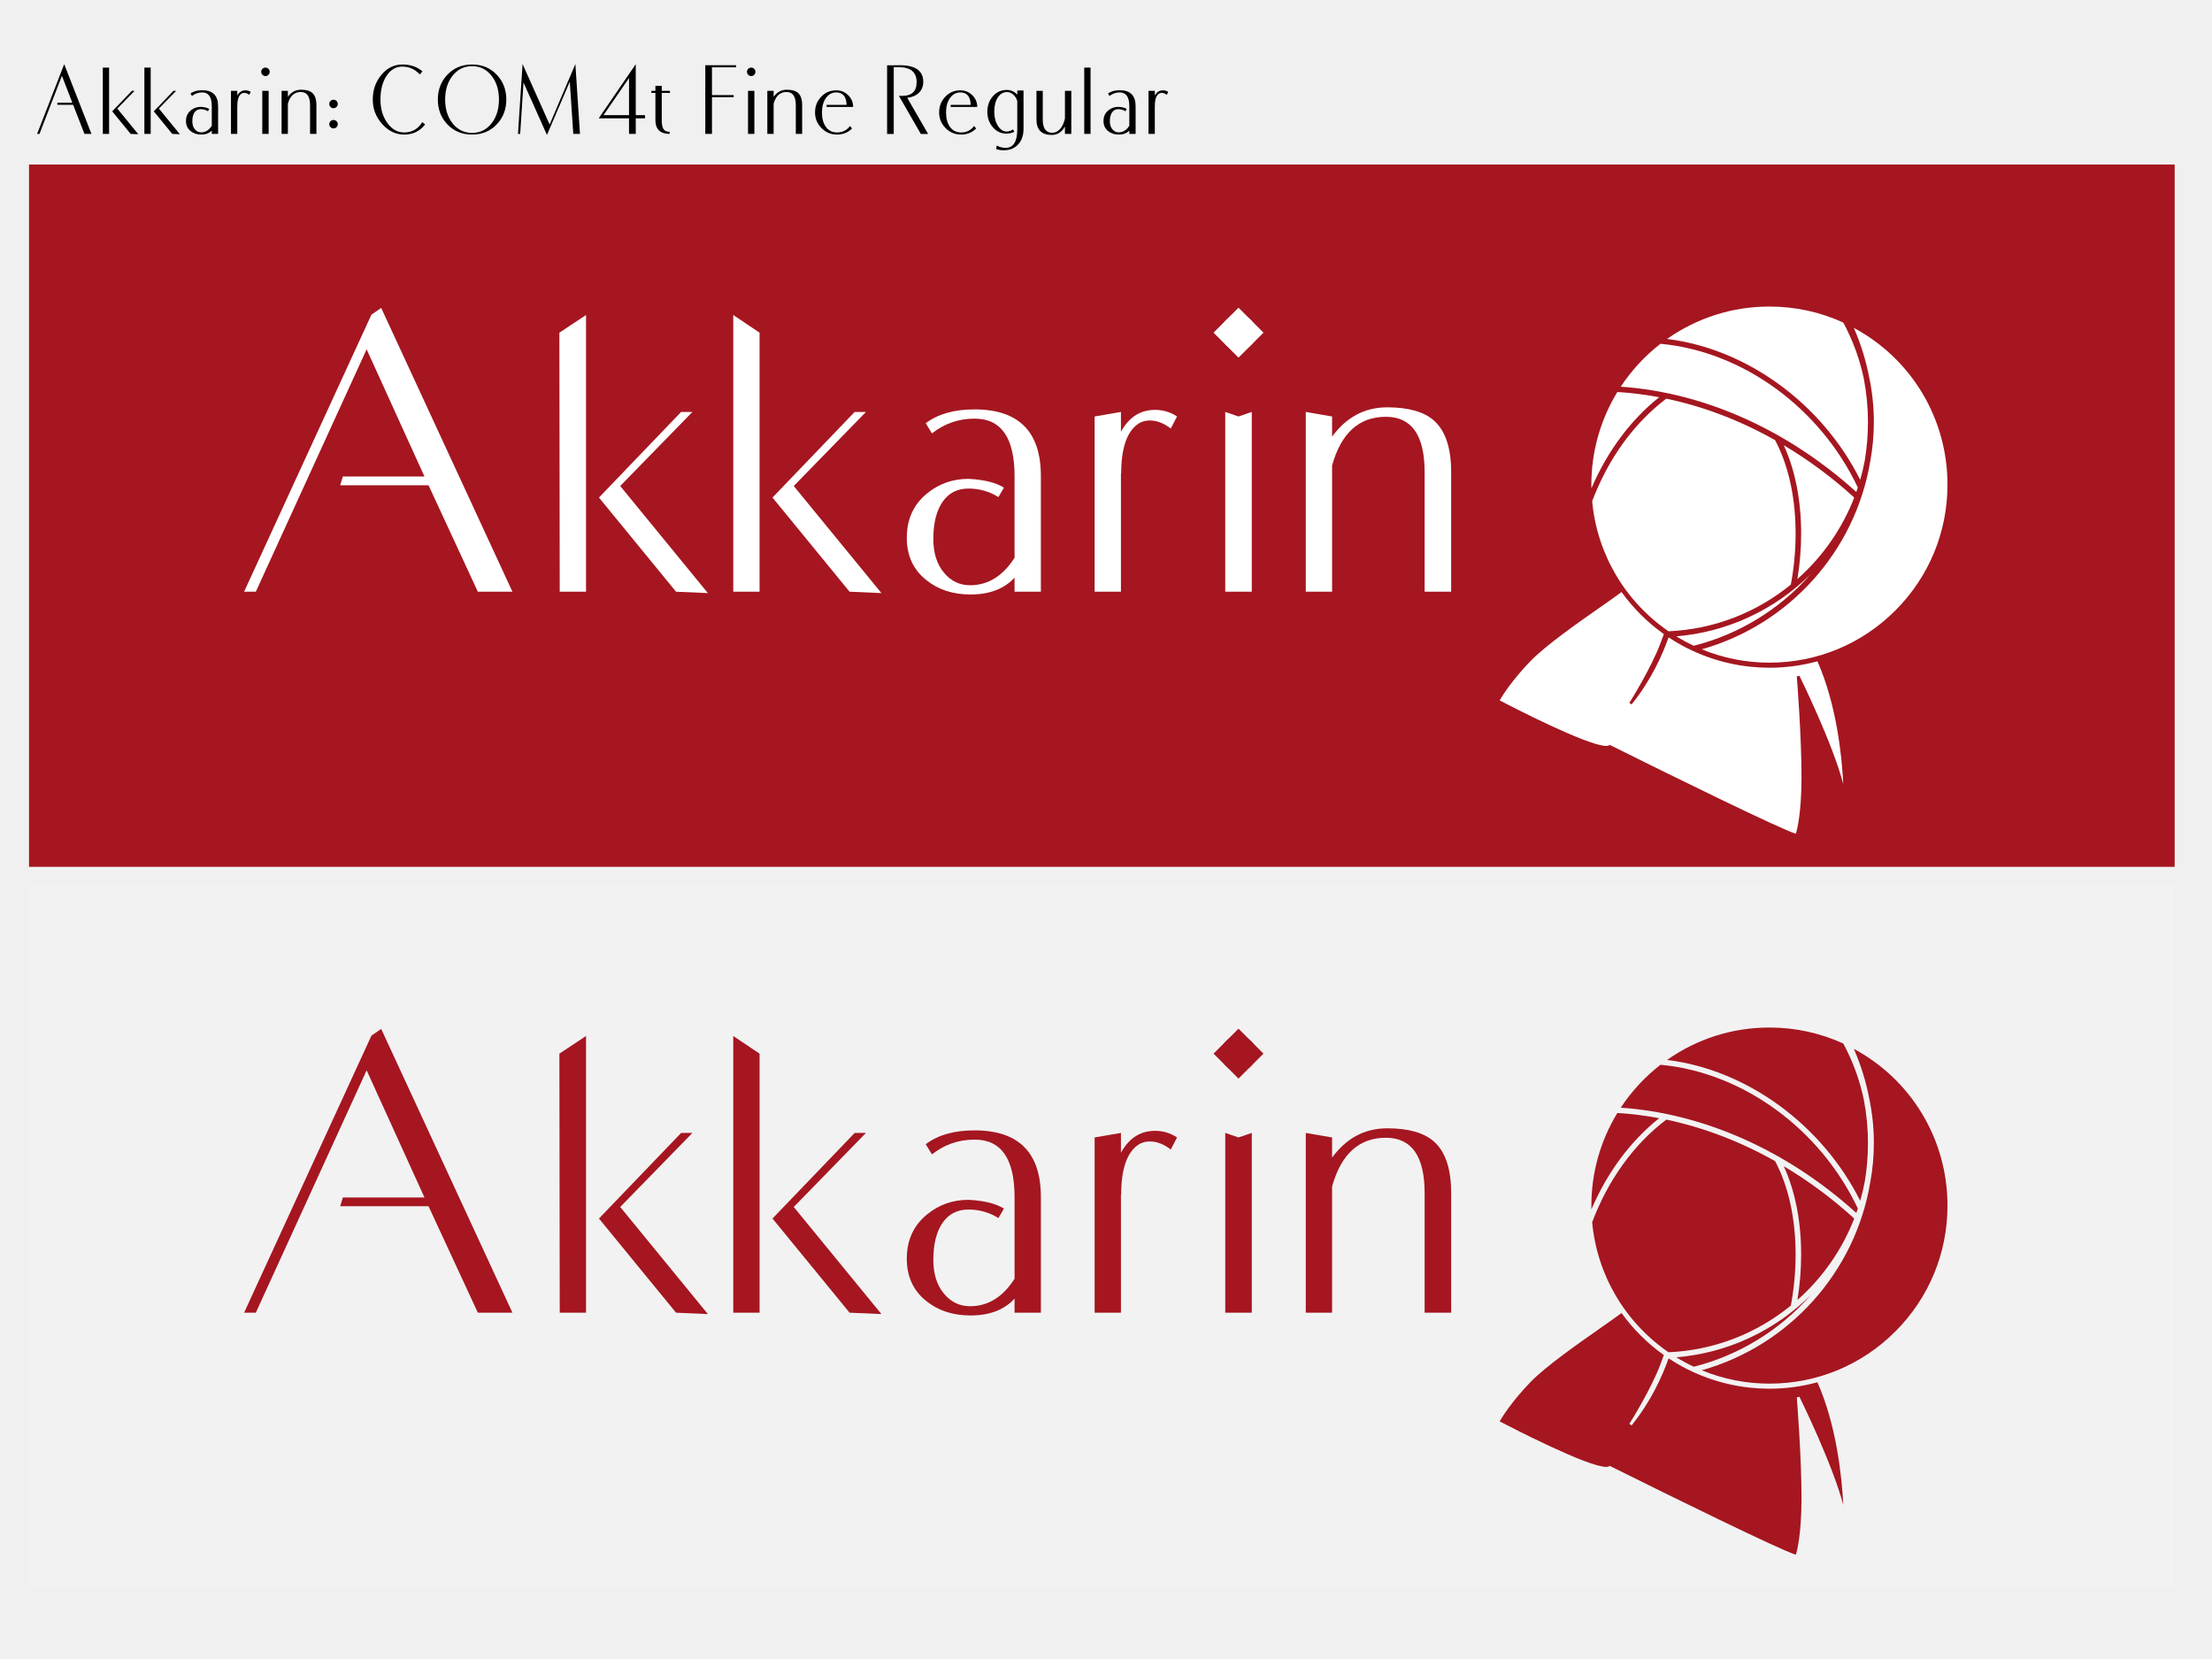
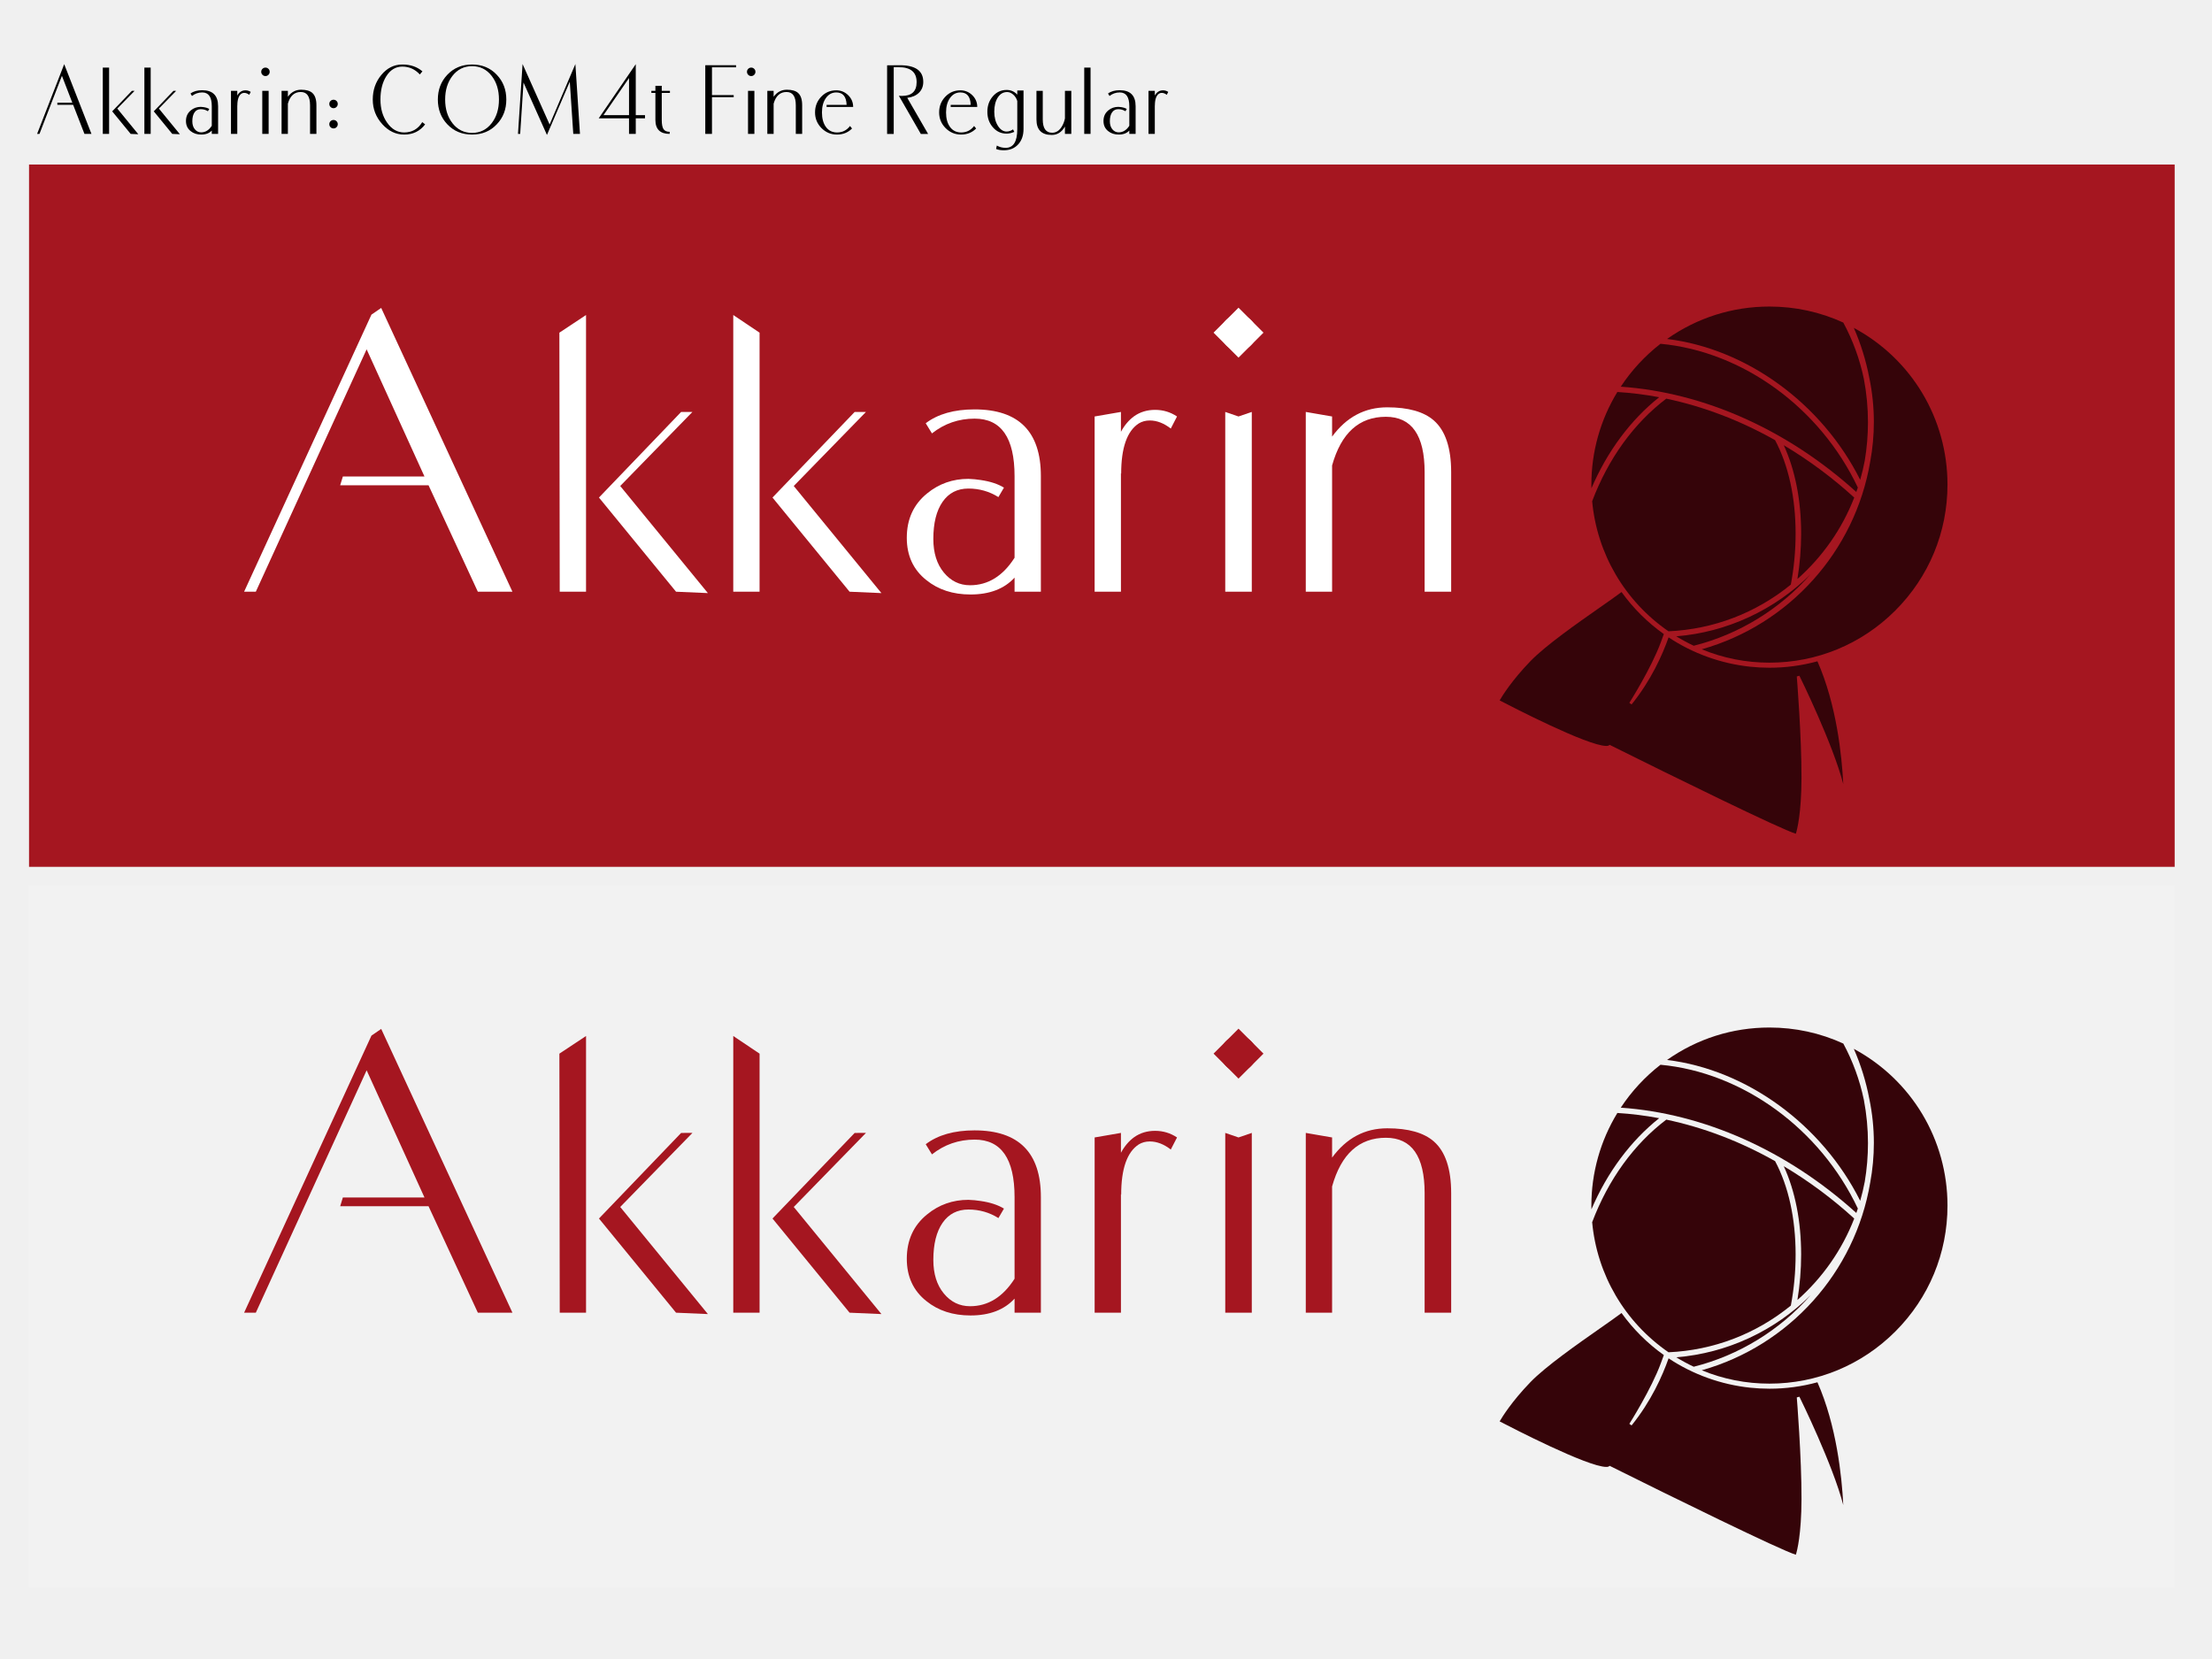
<svg xmlns="http://www.w3.org/2000/svg" version="1.1" id="レイヤー_1" x="0px" y="0px" width="800px" height="600px" viewBox="0 0 800 600" enable-background="new 0 0 800 600" xml:space="preserve">
  <rect x="10.5" y="59.5" fill="#A51620" width="776" height="254" />
  <g>
-     <path fill="#FFFFFF" d="M639.935,239.659c-8.471,0-16.697-1.625-24.476-4.833c31.616-8.926,55.452-35.407,60.918-67.844   c0.883-4.717,1.331-9.554,1.331-14.372c0-5.338-0.555-10.707-1.65-15.964c-1.179-6.196-3.062-12.27-5.599-18.071   c20.933,11.273,33.874,32.864,33.874,56.689c0,17.198-6.698,33.369-18.861,45.532C673.309,232.96,657.135,239.659,639.935,239.659z   " />
-     <path fill="#FFFFFF" d="M612.553,233.544c-2.142-1.009-4.256-2.152-6.305-3.41c18.438-1.499,35.674-9.602,48.615-22.487   C643.761,220.277,628.974,229.426,612.553,233.544z" />
-     <path fill="#FFFFFF" d="M575.559,176.609c-0.011-0.463-0.018-0.909-0.018-1.345c0-11.845,3.248-23.419,9.396-33.494   c4.956,0.297,10.036,0.932,15.121,1.891C589.724,151.886,581.297,163.222,575.559,176.609z" />
-     <path fill="#FFFFFF" d="M603.44,228.319c-15.798-10.888-25.855-28.018-27.614-47.045c5.825-15.406,15.091-28.228,26.813-37.097   c13.447,2.827,26.68,7.877,39.344,15.01c4.854,9.091,7.422,20.767,7.422,33.778c0,6.183-0.582,12.394-1.727,18.468   C635.009,221.737,619.722,227.575,603.44,228.319z" />
-     <path fill="#FFFFFF" d="M650.061,209.4c0.894-5.443,1.346-10.964,1.346-16.435c-0.004-12.021-2.173-23.021-6.286-31.944   c9.066,5.396,17.633,11.76,25.485,18.929C666.251,191.2,659.166,201.351,650.061,209.4z" />
-     <path fill="#FFFFFF" d="M671.359,177.933c-24.888-22.509-55.075-36.003-85.191-38.083c3.928-5.95,8.759-11.166,14.37-15.519   c29.771,2.775,57.751,23.157,71.373,51.994C671.735,176.863,671.55,177.398,671.359,177.933z" />
-     <path fill="#FFFFFF" d="M672.766,173.529c-13.847-27.596-41.032-47.416-69.854-50.939c10.895-7.674,23.664-11.723,37.025-11.723   c9.308,0,18.294,1.949,26.713,5.792c3.456,6.399,5.96,13.259,7.447,20.394c0.979,5.141,1.479,10.411,1.479,15.652   c0,4.647-0.394,9.338-1.171,13.941C673.979,168.916,673.431,171.228,672.766,173.529z" />
-     <path fill="#FFFFFF" d="M649.499,301.533c-5.237-1.483-45.756-21.387-67.076-32.015l-0.285-0.142l-0.249,0.201   c-0.094,0.074-0.339,0.201-0.955,0.201c-6.795,0-34.668-14.431-38.568-16.467c0.908-1.569,4.388-7.218,11.136-14.196   c5.515-5.704,16.935-13.696,25.271-19.528c3.148-2.203,5.9-4.125,7.675-5.472c4.251,5.894,9.392,11.007,15.302,15.21l-0.958,2.604   l-0.112,0.307c-3.425,9.358-11.321,21.832-11.402,21.956l0.807,0.579c7.063-8.745,11.153-17.913,13.382-24.261   c8.765,5.824,18.938,9.489,29.471,10.61c2.334,0.247,4.703,0.374,7.037,0.374c5.859,0,11.686-0.782,17.323-2.326   c6.882,15.58,8.82,33.93,9.346,44.39c-3.81-14.606-15.304-38.021-15.869-39.171l-0.942,0.26c0.021,0.215,1.753,21.699,1.704,36.786   C651.488,294.178,649.963,300.043,649.499,301.533z" />
+     <path fill="#350409" d="M639.935,239.659c-8.471,0-16.697-1.625-24.476-4.833c31.616-8.926,55.452-35.407,60.918-67.844   c0.883-4.717,1.331-9.554,1.331-14.372c0-5.338-0.555-10.707-1.65-15.964c-1.179-6.196-3.062-12.27-5.599-18.071   c20.933,11.273,33.874,32.864,33.874,56.689c0,17.198-6.698,33.369-18.861,45.532C673.309,232.96,657.135,239.659,639.935,239.659z   " />
+     <path fill="#350409" d="M612.553,233.544c-2.142-1.009-4.256-2.152-6.305-3.41c18.438-1.499,35.674-9.602,48.615-22.487   C643.761,220.277,628.974,229.426,612.553,233.544z" />
+     <path fill="#350409" d="M575.559,176.609c-0.011-0.463-0.018-0.909-0.018-1.345c0-11.845,3.248-23.419,9.396-33.494   c4.956,0.297,10.036,0.932,15.121,1.891C589.724,151.886,581.297,163.222,575.559,176.609z" />
+     <path fill="#350409" d="M603.44,228.319c-15.798-10.888-25.855-28.018-27.614-47.045c5.825-15.406,15.091-28.228,26.813-37.097   c13.447,2.827,26.68,7.877,39.344,15.01c4.854,9.091,7.422,20.767,7.422,33.778c0,6.183-0.582,12.394-1.727,18.468   C635.009,221.737,619.722,227.575,603.44,228.319z" />
+     <path fill="#350409" d="M650.061,209.4c0.894-5.443,1.346-10.964,1.346-16.435c-0.004-12.021-2.173-23.021-6.286-31.944   c9.066,5.396,17.633,11.76,25.485,18.929C666.251,191.2,659.166,201.351,650.061,209.4z" />
+     <path fill="#350409" d="M671.359,177.933c-24.888-22.509-55.075-36.003-85.191-38.083c3.928-5.95,8.759-11.166,14.37-15.519   c29.771,2.775,57.751,23.157,71.373,51.994C671.735,176.863,671.55,177.398,671.359,177.933z" />
+     <path fill="#350409" d="M672.766,173.529c-13.847-27.596-41.032-47.416-69.854-50.939c10.895-7.674,23.664-11.723,37.025-11.723   c9.308,0,18.294,1.949,26.713,5.792c3.456,6.399,5.96,13.259,7.447,20.394c0.979,5.141,1.479,10.411,1.479,15.652   c0,4.647-0.394,9.338-1.171,13.941C673.979,168.916,673.431,171.228,672.766,173.529z" />
+     <path fill="#350409" d="M649.499,301.533c-5.237-1.483-45.756-21.387-67.076-32.015l-0.285-0.142l-0.249,0.201   c-0.094,0.074-0.339,0.201-0.955,0.201c-6.795,0-34.668-14.431-38.568-16.467c0.908-1.569,4.388-7.218,11.136-14.196   c5.515-5.704,16.935-13.696,25.271-19.528c3.148-2.203,5.9-4.125,7.675-5.472c4.251,5.894,9.392,11.007,15.302,15.21l-0.958,2.604   l-0.112,0.307c-3.425,9.358-11.321,21.832-11.402,21.956l0.807,0.579c7.063-8.745,11.153-17.913,13.382-24.261   c8.765,5.824,18.938,9.489,29.471,10.61c2.334,0.247,4.703,0.374,7.037,0.374c5.859,0,11.686-0.782,17.323-2.326   c6.882,15.58,8.82,33.93,9.346,44.39c-3.81-14.606-15.304-38.021-15.869-39.171l-0.942,0.26c0.021,0.215,1.753,21.699,1.704,36.786   C651.488,294.178,649.963,300.043,649.499,301.533z" />
  </g>
  <g>
    <polyline fill="#FFFFFF" points="134.338,113.791 137.865,111.37 185.327,214 172.818,214 154.982,175.5 123.031,175.5    124,172.329 153.515,172.329 132.595,126.336 92.521,213.996 88.283,214 134.338,113.791  " />
    <path fill="#FFFFFF" d="M211.947,214h-9.514l-0.125-93.685l9.639-6.385V214z M256.015,214.5l-11.519-0.5l-27.875-34.055   l29.717-30.957l4.084-0.004l-26.113,26.784L256.015,214.5z" />
    <path fill="#FFFFFF" d="M274.708,214h-9.515V113.93l9.515,6.385V214z M318.776,214.5l-11.519-0.5l-27.876-34.055l29.717-30.957   l4.084-0.004l-26.112,26.784L318.776,214.5z" />
    <path fill="#FFFFFF" d="M376.445,172.186v0.083V214h-9.515v-5.091c-3.729,4.062-9.043,6.093-15.941,6.093   c-6.343,0-11.657-1.729-15.94-5.186c-4.73-3.735-7.095-8.836-7.095-15.303c0-6.747,2.448-12.098,7.345-16.058   c4.284-3.512,9.265-5.268,14.939-5.268c1.558,0.057,3.032,0.196,4.423,0.418c3.449,0.5,6.26,1.418,8.43,2.753l-2.003,3.422   c-3.284-2.058-6.9-3.088-10.85-3.088c-4.007,0-7.122,1.604-9.348,4.811c-2.226,3.208-3.338,7.684-3.338,13.427   c0,5.021,1.265,9.065,3.797,12.132c2.531,3.067,5.688,4.6,9.474,4.6c6.509,0,11.877-3.315,16.107-9.946v-29.501   c0-13.872-4.813-20.81-14.439-20.81c-5.787,0-10.933,1.781-15.439,5.341l-2.253-3.673c4.387-3.338,10.272-5.008,17.659-5.008   C368.448,148.065,376.445,156.106,376.445,172.186z" />
    <path fill="#FFFFFF" d="M425.684,150.623l-2.253,4.37c-2.504-1.946-5.036-2.921-7.595-2.921c-1.503,0-2.838,0.36-4.007,1.081   c-4.229,2.77-6.343,8.837-6.343,18.199c0-0.055-0.028-0.138-0.083-0.25V214h-9.515v-63.376l9.515-1.64v7.178   c1.279-2.367,2.864-4.24,4.758-5.616c2.17-1.542,4.701-2.312,7.595-2.312C420.648,148.233,423.292,149.029,425.684,150.623z" />
    <path fill="#FFFFFF" d="M454.31,120.273c0,1.782-0.626,3.297-1.878,4.549c-1.251,1.251-2.741,1.877-4.465,1.877   c-1.781,0-3.296-0.626-4.549-1.877c-1.252-1.251-1.878-2.767-1.878-4.549c0-1.78,0.626-3.282,1.878-4.506   c1.253-1.223,2.768-1.837,4.549-1.837c1.724,0,3.214,0.614,4.465,1.837C453.684,116.991,454.31,118.493,454.31,120.273z    M452.725,148.983V214h-9.598v-65.016l4.798,1.64" />
    <path fill="#FFFFFF" d="M524.833,214h-9.598v-43.232c0-13.354-4.675-20.031-14.022-20.031c-9.682,0-16.163,5.871-19.446,17.61V214   h-9.514v-65.016l9.514,1.64v7.291c5.175-7.065,11.822-10.6,19.947-10.6c7.623,0,13.242,1.585,16.859,4.757   c4.173,3.673,6.26,9.905,6.26,18.696V214z" />
    <rect x="441.54" y="113.93" transform="matrix(0.7071 0.7071 -0.7071 0.7071 216.2693 -281.4914)" fill="#FFFFFF" width="12.769" height="12.769" />
  </g>
  <g>
    <path d="M33.079,48.428h-2.534l-4.091-10.521h-5.715v-0.76h5.417l-3.76-9.727l-8.119,21.006l-0.858,0.001l9.8-25.221L33.079,48.428   z" />
    <path d="M39.458,48.428h-2.28v-23.98h2.28V48.428z M50.018,48.548l-2.76-0.12l-6.68-8.161l7.121-7.418l0.979-0.001l-6.257,6.418   L50.018,48.548z" />
    <path d="M54.497,48.428h-2.28v-23.98h2.28V48.428z M65.058,48.548l-2.76-0.12l-6.68-8.161l7.121-7.418l0.979-0.001l-6.257,6.418   L65.058,48.548z" />
    <path d="M78.877,38.407v0.021v10h-2.28v-1.22c-0.893,0.973-2.167,1.46-3.82,1.46c-1.52,0-2.793-0.414-3.82-1.243   c-1.134-0.895-1.7-2.117-1.7-3.667c0-1.616,0.586-2.898,1.76-3.848c1.027-0.842,2.22-1.263,3.58-1.263   c0.373,0.014,0.727,0.047,1.06,0.101c0.827,0.119,1.5,0.34,2.02,0.659l-0.48,0.82c-0.787-0.493-1.653-0.74-2.6-0.74   c-0.96,0-1.707,0.385-2.24,1.153c-0.534,0.769-0.8,1.841-0.8,3.218c0,1.203,0.303,2.172,0.91,2.907   c0.606,0.734,1.363,1.102,2.27,1.102c1.56,0,2.847-0.794,3.86-2.383v-7.07c0-3.324-1.153-4.986-3.46-4.986   c-1.387,0-2.62,0.427-3.7,1.28l-0.54-0.88c1.051-0.801,2.461-1.2,4.231-1.2C76.96,32.628,78.877,34.555,78.877,38.407z" />
    <path d="M90.677,33.24l-0.54,1.048c-0.6-0.467-1.207-0.7-1.82-0.7c-0.36,0-0.68,0.086-0.96,0.259   c-1.013,0.664-1.52,2.117-1.52,4.361c0-0.014-0.007-0.033-0.02-0.061v10.28h-2.28v-15.58h2.28v1.72   c0.307-0.567,0.687-1.016,1.14-1.346c0.52-0.369,1.126-0.554,1.82-0.554S90.103,32.858,90.677,33.24z" />
    <path d="M97.536,25.968c0,0.427-0.15,0.79-0.45,1.09c-0.3,0.3-0.657,0.45-1.07,0.45c-0.427,0-0.79-0.15-1.09-0.45   c-0.3-0.3-0.45-0.663-0.45-1.09s0.15-0.787,0.45-1.08c0.3-0.293,0.663-0.44,1.09-0.44c0.413,0,0.77,0.147,1.07,0.44   C97.386,25.181,97.536,25.541,97.536,25.968z M97.156,48.428h-2.3v-15.58h2.3V48.428z" />
    <path d="M114.436,48.428h-2.3v-10.36c0-3.2-1.12-4.8-3.36-4.8c-2.32,0-3.874,1.407-4.66,4.22v10.94h-2.28v-15.58h2.28v2.14   c1.24-1.692,2.833-2.54,4.78-2.54c1.827,0,3.173,0.381,4.04,1.141c1,0.88,1.5,2.373,1.5,4.479V48.428z" />
    <path d="M122.155,37.588c0,0.427-0.15,0.79-0.45,1.09c-0.3,0.3-0.657,0.45-1.07,0.45c-0.427,0-0.79-0.15-1.09-0.45   c-0.3-0.3-0.45-0.663-0.45-1.09s0.15-0.787,0.45-1.08c0.3-0.293,0.663-0.44,1.09-0.44c0.413,0,0.77,0.147,1.07,0.44   C122.005,36.801,122.155,37.161,122.155,37.588z M122.155,44.907c0,0.428-0.15,0.79-0.45,1.091c-0.3,0.3-0.657,0.449-1.07,0.449   c-0.427,0-0.79-0.149-1.09-0.449c-0.3-0.301-0.45-0.663-0.45-1.091c0-0.426,0.15-0.786,0.45-1.079c0.3-0.294,0.663-0.44,1.09-0.44   c0.413,0,0.77,0.15,1.07,0.45C122.005,44.138,122.155,44.494,122.155,44.907z" />
    <path d="M153.755,44.984c-1.867,2.455-4.394,3.684-7.58,3.684c-3.027,0-5.677-1.266-7.95-3.797s-3.41-5.489-3.41-8.873   c0-3.438,1.026-6.396,3.08-8.873c2.093-2.531,4.633-3.797,7.62-3.797c2.92,0,5.34,0.826,7.26,2.479l-0.94,1.12   c-1.747-1.894-3.854-2.84-6.32-2.84c-2.413,0-4.353,1.168-5.82,3.503c-1.4,2.215-2.1,5.018-2.1,8.407   c0,3.322,0.813,6.125,2.44,8.407c1.64,2.335,3.687,3.502,6.14,3.502c2.84,0,5.02-1.246,6.54-3.739L153.755,44.984z" />
    <path d="M183.114,35.998c0,3.57-1.146,6.555-3.44,8.952c-2.333,2.479-5.313,3.718-8.94,3.718c-3.627,0-6.613-1.239-8.96-3.718   c-2.28-2.397-3.42-5.382-3.42-8.952c0-3.558,1.14-6.542,3.42-8.953c2.347-2.479,5.333-3.717,8.96-3.717   c3.626,0,6.606,1.238,8.94,3.717C181.968,29.456,183.114,32.44,183.114,35.998z M180.455,35.998c0-3.424-0.874-6.269-2.62-8.533   c-1.827-2.358-4.193-3.537-7.1-3.537c-2.92,0-5.293,1.179-7.12,3.537c-1.747,2.265-2.62,5.109-2.62,8.533s0.873,6.268,2.62,8.532   c1.827,2.358,4.2,3.537,7.12,3.537c2.907,0,5.273-1.179,7.1-3.537C179.581,42.266,180.455,39.422,180.455,35.998z" />
    <path d="M209.754,48.428h-2.42l-1.26-18.88l-8.26,19.26l-8.48-18.961l-1.2,18.581h-0.8l1.661-25.268l9.784,21.876l9.315-21.872   L209.754,48.428z" />
    <path d="M233.274,42.788h-3.34v5.64h-2.44v-5.64h-10.96l13.4-19.582v18.441h3.34V42.788z M227.495,41.647V28.225l-9.235,13.423   H227.495z" />
    <path d="M242.294,33.607h-2.96v9.78c0,1.573,0.213,2.68,0.64,3.32c0.427,0.64,1.167,0.96,2.22,0.96v0.76   c-3.44,0-5.16-1.685-5.16-5.053v-9.768h-1.46v-0.76h1.46v-1.8h2.3v1.8h2.96V33.607z" />
    <path d="M266.214,24.348h-8.72v10.04h7.86v0.76h-7.86v13.28h-2.42v-24.84h11.14V24.348z" />
    <path d="M273.214,25.968c0,0.427-0.15,0.79-0.45,1.09c-0.3,0.3-0.657,0.45-1.07,0.45c-0.427,0-0.79-0.15-1.09-0.45   c-0.3-0.3-0.45-0.663-0.45-1.09s0.15-0.787,0.45-1.08c0.3-0.293,0.663-0.44,1.09-0.44c0.413,0,0.77,0.147,1.07,0.44   C273.064,25.181,273.214,25.541,273.214,25.968z M272.834,48.428h-2.3v-15.58h2.3V48.428z" />
    <path d="M290.113,48.428h-2.3v-10.36c0-3.2-1.12-4.8-3.36-4.8c-2.32,0-3.874,1.407-4.66,4.22v10.94h-2.28v-15.58h2.28v2.14   c1.24-1.692,2.833-2.54,4.78-2.54c1.827,0,3.173,0.381,4.04,1.141c1,0.88,1.5,2.373,1.5,4.479V48.428z" />
    <path d="M308.553,38.688h-9.6v-0.76h7.24c-0.107-3-1.354-4.5-3.74-4.5c-1.547,0-2.797,0.674-3.75,2.022   c-0.954,1.349-1.431,3.085-1.431,5.207c0,2.177,0.467,3.913,1.4,5.208c0.974,1.361,2.326,2.042,4.061,2.042   c1.946,0,3.506-0.779,4.68-2.34l0.74,0.906c-1.454,1.463-3.268,2.194-5.44,2.194c-2.187,0-4.057-0.781-5.61-2.343   c-1.553-1.563-2.33-3.451-2.33-5.668c0-2.216,0.737-4.102,2.211-5.656c1.473-1.556,3.296-2.333,5.47-2.333   c1.666,0,3.1,0.585,4.3,1.756C307.953,35.594,308.553,37.016,308.553,38.688z" />
    <path d="M335.663,48.447h-2.631l-7.939-13.8c0.387,0.027,0.76,0.04,1.12,0.04c3.533,0,5.3-1.66,5.3-4.979   c0-3.667-2.22-5.467-6.66-5.4h-1.62v24.14h-2.4V23.628c0.374-0.026,1.82-0.04,4.341-0.04c5.826-0.054,8.739,1.952,8.739,6.017   c0,1.6-0.519,2.909-1.557,3.929c-1.039,1.02-2.449,1.636-4.233,1.849L335.663,48.447z" />
    <path d="M353.432,38.688h-9.6v-0.76h7.24c-0.107-3-1.354-4.5-3.74-4.5c-1.547,0-2.797,0.674-3.75,2.022   c-0.954,1.349-1.431,3.085-1.431,5.207c0,2.177,0.467,3.913,1.4,5.208c0.974,1.361,2.326,2.042,4.061,2.042   c1.946,0,3.506-0.779,4.68-2.34l0.74,0.906c-1.454,1.463-3.268,2.194-5.44,2.194c-2.187,0-4.057-0.781-5.61-2.343   c-1.553-1.563-2.33-3.451-2.33-5.668c0-2.216,0.737-4.102,2.211-5.656c1.473-1.556,3.296-2.333,5.47-2.333   c1.666,0,3.1,0.585,4.3,1.756C352.832,35.594,353.432,37.016,353.432,38.688z" />
    <path d="M370.171,46.668c0,2.307-0.649,4.163-1.949,5.569c-1.301,1.407-3.018,2.11-5.15,2.11c-1.106,0-2.047-0.153-2.82-0.46   l0.261-1.24c0.973,0.547,2.032,0.82,3.18,0.82c2.813,0,4.22-2.235,4.22-6.707V36.531c-0.279-0.935-0.769-1.709-1.467-2.322   c-0.698-0.614-1.433-0.921-2.204-0.921c-1.41,0-2.537,0.659-3.382,1.979s-1.268,3.033-1.268,5.14c0,2.04,0.452,3.761,1.356,5.16   c0.864,1.334,1.889,2,3.072,2c0.863,0,1.648-0.26,2.353-0.779l0.459,0.899c-0.986,0.427-1.906,0.641-2.76,0.641   c-2,0-3.663-0.764-4.99-2.29c-1.326-1.527-1.99-3.397-1.99-5.61s0.664-4.083,1.99-5.61c1.327-1.526,2.99-2.29,4.99-2.29   c1.52,0,2.8,0.567,3.84,1.7v-1.5h2.26V46.668z" />
    <path d="M387.451,48.428h-2.3v-2.68c-1.16,2.04-2.747,3.06-4.761,3.06c-3.693,0-5.54-1.866-5.54-5.6v-10.36h2.28v10.36   c0,3.199,1.127,4.8,3.38,4.8c1.453,0,2.634-0.76,3.54-2.28c0.521-0.866,0.887-1.833,1.101-2.899v-9.98h2.3V48.428z" />
    <path d="M394.412,48.428h-2.281v-23.98h2.281V48.428z" />
    <path d="M410.711,38.407v0.021v10h-2.279v-1.22c-0.893,0.973-2.166,1.46-3.82,1.46c-1.52,0-2.793-0.414-3.82-1.243   c-1.133-0.895-1.7-2.117-1.7-3.667c0-1.616,0.586-2.898,1.76-3.848c1.027-0.842,2.221-1.263,3.58-1.263   c0.373,0.014,0.727,0.047,1.061,0.101c0.826,0.119,1.5,0.34,2.02,0.659l-0.48,0.82c-0.787-0.493-1.652-0.74-2.6-0.74   c-0.959,0-1.707,0.385-2.24,1.153s-0.799,1.841-0.799,3.218c0,1.203,0.303,2.172,0.91,2.907c0.605,0.734,1.361,1.102,2.27,1.102   c1.559,0,2.846-0.794,3.859-2.383v-7.07c0-3.324-1.152-4.986-3.459-4.986c-1.389,0-2.621,0.427-3.701,1.28l-0.539-0.88   c1.051-0.801,2.461-1.2,4.23-1.2C408.795,32.628,410.711,34.555,410.711,38.407z" />
    <path d="M422.512,33.24l-0.541,1.048c-0.6-0.467-1.207-0.7-1.82-0.7c-0.359,0-0.68,0.086-0.959,0.259   c-1.014,0.664-1.52,2.117-1.52,4.361c0-0.014-0.008-0.033-0.021-0.061v10.28h-2.279v-15.58h2.279v1.72   c0.307-0.567,0.688-1.016,1.141-1.346c0.52-0.369,1.127-0.554,1.82-0.554S421.938,32.858,422.512,33.24z" />
  </g>
  <rect x="10.503" y="320.252" fill="#F2F2F2" width="776" height="254" />
  <g>
-     <path fill="#A51620" d="M639.937,500.411c-8.471,0-16.697-1.624-24.475-4.833c31.615-8.926,55.451-35.406,60.918-67.844   c0.883-4.717,1.33-9.554,1.33-14.371c0-5.339-0.555-10.707-1.65-15.965c-1.178-6.195-3.061-12.27-5.598-18.07   c20.932,11.272,33.873,32.863,33.873,56.688c0,17.198-6.697,33.368-18.861,45.532C673.312,493.713,657.138,500.411,639.937,500.411   z" />
-     <path fill="#A51620" d="M612.556,494.296c-2.143-1.009-4.256-2.152-6.305-3.41c18.438-1.499,35.674-9.602,48.615-22.487   C643.763,481.029,628.976,490.178,612.556,494.296z" />
-     <path fill="#A51620" d="M575.562,437.361c-0.012-0.463-0.018-0.91-0.018-1.346c0-11.845,3.248-23.419,9.395-33.494   c4.957,0.298,10.037,0.933,15.121,1.892C589.726,412.639,581.3,423.975,575.562,437.361z" />
-     <path fill="#A51620" d="M603.442,489.07c-15.797-10.888-25.855-28.018-27.613-47.045c5.824-15.406,15.09-28.228,26.813-37.097   c13.447,2.827,26.68,7.877,39.344,15.011c4.855,9.09,7.422,20.767,7.422,33.777c0,6.184-0.582,12.395-1.727,18.469   C635.011,482.489,619.724,488.327,603.442,489.07z" />
-     <path fill="#A51620" d="M650.063,470.152c0.893-5.443,1.346-10.965,1.346-16.436c-0.004-12.02-2.174-23.021-6.287-31.943   c9.066,5.396,17.633,11.76,25.486,18.929C666.253,451.951,659.169,462.103,650.063,470.152z" />
-     <path fill="#A51620" d="M671.362,438.685c-24.889-22.509-55.076-36.003-85.191-38.083c3.928-5.951,8.758-11.166,14.369-15.52   c29.771,2.775,57.752,23.158,71.373,51.994C671.737,437.615,671.552,438.15,671.362,438.685z" />
-     <path fill="#A51620" d="M672.769,434.281c-13.848-27.596-41.033-47.416-69.855-50.939c10.895-7.674,23.664-11.723,37.025-11.723   c9.309,0,18.295,1.948,26.713,5.792c3.457,6.399,5.961,13.259,7.447,20.394c0.979,5.142,1.479,10.411,1.479,15.652   c0,4.646-0.393,9.338-1.17,13.941C673.981,429.668,673.433,431.98,672.769,434.281z" />
-     <path fill="#A51620" d="M649.501,562.285c-5.236-1.483-45.756-21.387-67.076-32.016l-0.285-0.141l-0.248,0.2   c-0.094,0.073-0.34,0.201-0.955,0.201c-6.795,0-34.668-14.431-38.568-16.468c0.908-1.568,4.387-7.218,11.135-14.195   c5.516-5.704,16.936-13.696,25.271-19.528c3.148-2.202,5.9-4.126,7.674-5.472c4.252,5.895,9.393,11.008,15.303,15.211l-0.959,2.604   l-0.111,0.307c-3.426,9.359-11.322,21.832-11.402,21.957l0.807,0.578c7.063-8.744,11.152-17.913,13.381-24.262   c8.766,5.824,18.938,9.489,29.471,10.611c2.334,0.246,4.703,0.373,7.037,0.373c5.859,0,11.686-0.782,17.324-2.326   c6.881,15.58,8.82,33.93,9.346,44.39c-3.811-14.606-15.305-38.021-15.869-39.171l-0.943,0.26   c0.021,0.215,1.754,21.699,1.705,36.786C651.491,554.93,649.966,560.795,649.501,562.285z" />
+     <path fill="#350409" d="M639.937,500.411c-8.471,0-16.697-1.624-24.475-4.833c31.615-8.926,55.451-35.406,60.918-67.844   c0.883-4.717,1.33-9.554,1.33-14.371c0-5.339-0.555-10.707-1.65-15.965c-1.178-6.195-3.061-12.27-5.598-18.07   c20.932,11.272,33.873,32.863,33.873,56.688c0,17.198-6.697,33.368-18.861,45.532C673.312,493.713,657.138,500.411,639.937,500.411   z" />
+     <path fill="#350409" d="M612.556,494.296c-2.143-1.009-4.256-2.152-6.305-3.41c18.438-1.499,35.674-9.602,48.615-22.487   C643.763,481.029,628.976,490.178,612.556,494.296z" />
+     <path fill="#350409" d="M575.562,437.361c-0.012-0.463-0.018-0.91-0.018-1.346c0-11.845,3.248-23.419,9.395-33.494   c4.957,0.298,10.037,0.933,15.121,1.892C589.726,412.639,581.3,423.975,575.562,437.361z" />
+     <path fill="#350409" d="M603.442,489.07c-15.797-10.888-25.855-28.018-27.613-47.045c5.824-15.406,15.09-28.228,26.813-37.097   c13.447,2.827,26.68,7.877,39.344,15.011c4.855,9.09,7.422,20.767,7.422,33.777c0,6.184-0.582,12.395-1.727,18.469   C635.011,482.489,619.724,488.327,603.442,489.07z" />
+     <path fill="#350409" d="M650.063,470.152c0.893-5.443,1.346-10.965,1.346-16.436c-0.004-12.02-2.174-23.021-6.287-31.943   c9.066,5.396,17.633,11.76,25.486,18.929C666.253,451.951,659.169,462.103,650.063,470.152z" />
+     <path fill="#350409" d="M671.362,438.685c-24.889-22.509-55.076-36.003-85.191-38.083c3.928-5.951,8.758-11.166,14.369-15.52   c29.771,2.775,57.752,23.158,71.373,51.994C671.737,437.615,671.552,438.15,671.362,438.685z" />
+     <path fill="#350409" d="M672.769,434.281c-13.848-27.596-41.033-47.416-69.855-50.939c10.895-7.674,23.664-11.723,37.025-11.723   c9.309,0,18.295,1.948,26.713,5.792c3.457,6.399,5.961,13.259,7.447,20.394c0.979,5.142,1.479,10.411,1.479,15.652   c0,4.646-0.393,9.338-1.17,13.941C673.981,429.668,673.433,431.98,672.769,434.281z" />
+     <path fill="#350409" d="M649.501,562.285c-5.236-1.483-45.756-21.387-67.076-32.016l-0.285-0.141l-0.248,0.2   c-0.094,0.073-0.34,0.201-0.955,0.201c-6.795,0-34.668-14.431-38.568-16.468c0.908-1.568,4.387-7.218,11.135-14.195   c5.516-5.704,16.936-13.696,25.271-19.528c3.148-2.202,5.9-4.126,7.674-5.472c4.252,5.895,9.393,11.008,15.303,15.211l-0.959,2.604   l-0.111,0.307c-3.426,9.359-11.322,21.832-11.402,21.957l0.807,0.578c7.063-8.744,11.152-17.913,13.381-24.262   c8.766,5.824,18.938,9.489,29.471,10.611c2.334,0.246,4.703,0.373,7.037,0.373c5.859,0,11.686-0.782,17.324-2.326   c6.881,15.58,8.82,33.93,9.346,44.39c-3.811-14.606-15.305-38.021-15.869-39.171l-0.943,0.26   c0.021,0.215,1.754,21.699,1.705,36.786C651.491,554.93,649.966,560.795,649.501,562.285z" />
  </g>
  <g>
    <polyline fill="#A51620" points="134.341,374.543 137.868,372.122 185.33,474.752 172.821,474.752 154.985,436.252    123.034,436.252 124.003,433.08 153.518,433.08 132.598,387.088 92.524,474.748 88.286,474.752 134.341,374.543  " />
    <path fill="#A51620" d="M211.95,474.752h-9.514l-0.125-93.686l9.639-6.385V474.752z M256.018,475.252l-11.519-0.5l-27.875-34.056   l29.717-30.956l4.084-0.005l-26.113,26.784L256.018,475.252z" />
    <path fill="#A51620" d="M274.711,474.752h-9.515v-100.07l9.515,6.385V474.752z M318.779,475.252l-11.519-0.5l-27.877-34.056   l29.718-30.956l4.084-0.005l-26.112,26.784L318.779,475.252z" />
    <path fill="#A51620" d="M376.448,432.938v0.083v41.731h-9.515v-5.092c-3.729,4.063-9.043,6.093-15.941,6.093   c-6.343,0-11.657-1.729-15.94-5.186c-4.73-3.735-7.095-8.837-7.095-15.303c0-6.747,2.448-12.099,7.345-16.058   c4.284-3.512,9.265-5.268,14.939-5.268c1.558,0.057,3.032,0.195,4.423,0.418c3.449,0.5,6.26,1.418,8.43,2.753l-2.003,3.422   c-3.284-2.058-6.9-3.089-10.85-3.089c-4.007,0-7.122,1.604-9.348,4.812c-2.226,3.208-3.338,7.684-3.338,13.427   c0,5.021,1.264,9.064,3.797,12.133c2.531,3.066,5.688,4.6,9.474,4.6c6.509,0,11.877-3.315,16.107-9.946v-29.501   c0-13.873-4.813-20.811-14.439-20.811c-5.787,0-10.933,1.781-15.439,5.342l-2.253-3.674c4.387-3.338,10.271-5.008,17.658-5.008   C368.451,408.816,376.448,416.858,376.448,432.938z" />
    <path fill="#A51620" d="M425.687,411.375l-2.254,4.369c-2.504-1.945-5.035-2.921-7.594-2.921c-1.504,0-2.838,0.36-4.008,1.081   c-4.229,2.77-6.342,8.837-6.342,18.198c0-0.055-0.029-0.138-0.084-0.25v42.899h-9.513v-63.377l9.513-1.64v7.178   c1.279-2.366,2.865-4.239,4.758-5.616c2.17-1.541,4.701-2.313,7.596-2.313C420.651,408.984,423.294,409.781,425.687,411.375z" />
    <path fill="#A51620" d="M454.312,381.025c0,1.781-0.625,3.297-1.877,4.549c-1.252,1.251-2.742,1.877-4.465,1.877   c-1.781,0-3.297-0.626-4.549-1.877c-1.252-1.252-1.879-2.768-1.879-4.549c0-1.78,0.627-3.282,1.879-4.507   c1.252-1.224,2.768-1.837,4.549-1.837c1.723,0,3.213,0.613,4.465,1.837C453.687,377.743,454.312,379.245,454.312,381.025z    M452.728,409.735v65.017h-9.598v-65.017l4.797,1.64" />
    <path fill="#A51620" d="M524.835,474.752h-9.598V431.52c0-13.355-4.674-20.031-14.021-20.031c-9.682,0-16.164,5.871-19.447,17.61   v45.653h-9.514v-65.017l9.514,1.64v7.291c5.176-7.065,11.822-10.6,19.947-10.6c7.623,0,13.242,1.586,16.859,4.757   c4.174,3.673,6.26,9.905,6.26,18.696V474.752z" />
    <rect x="441.542" y="374.682" transform="matrix(0.7071 0.7071 -0.7071 0.7071 400.6494 -205.1203)" fill="#A51620" width="12.769" height="12.769" />
  </g>
</svg>
